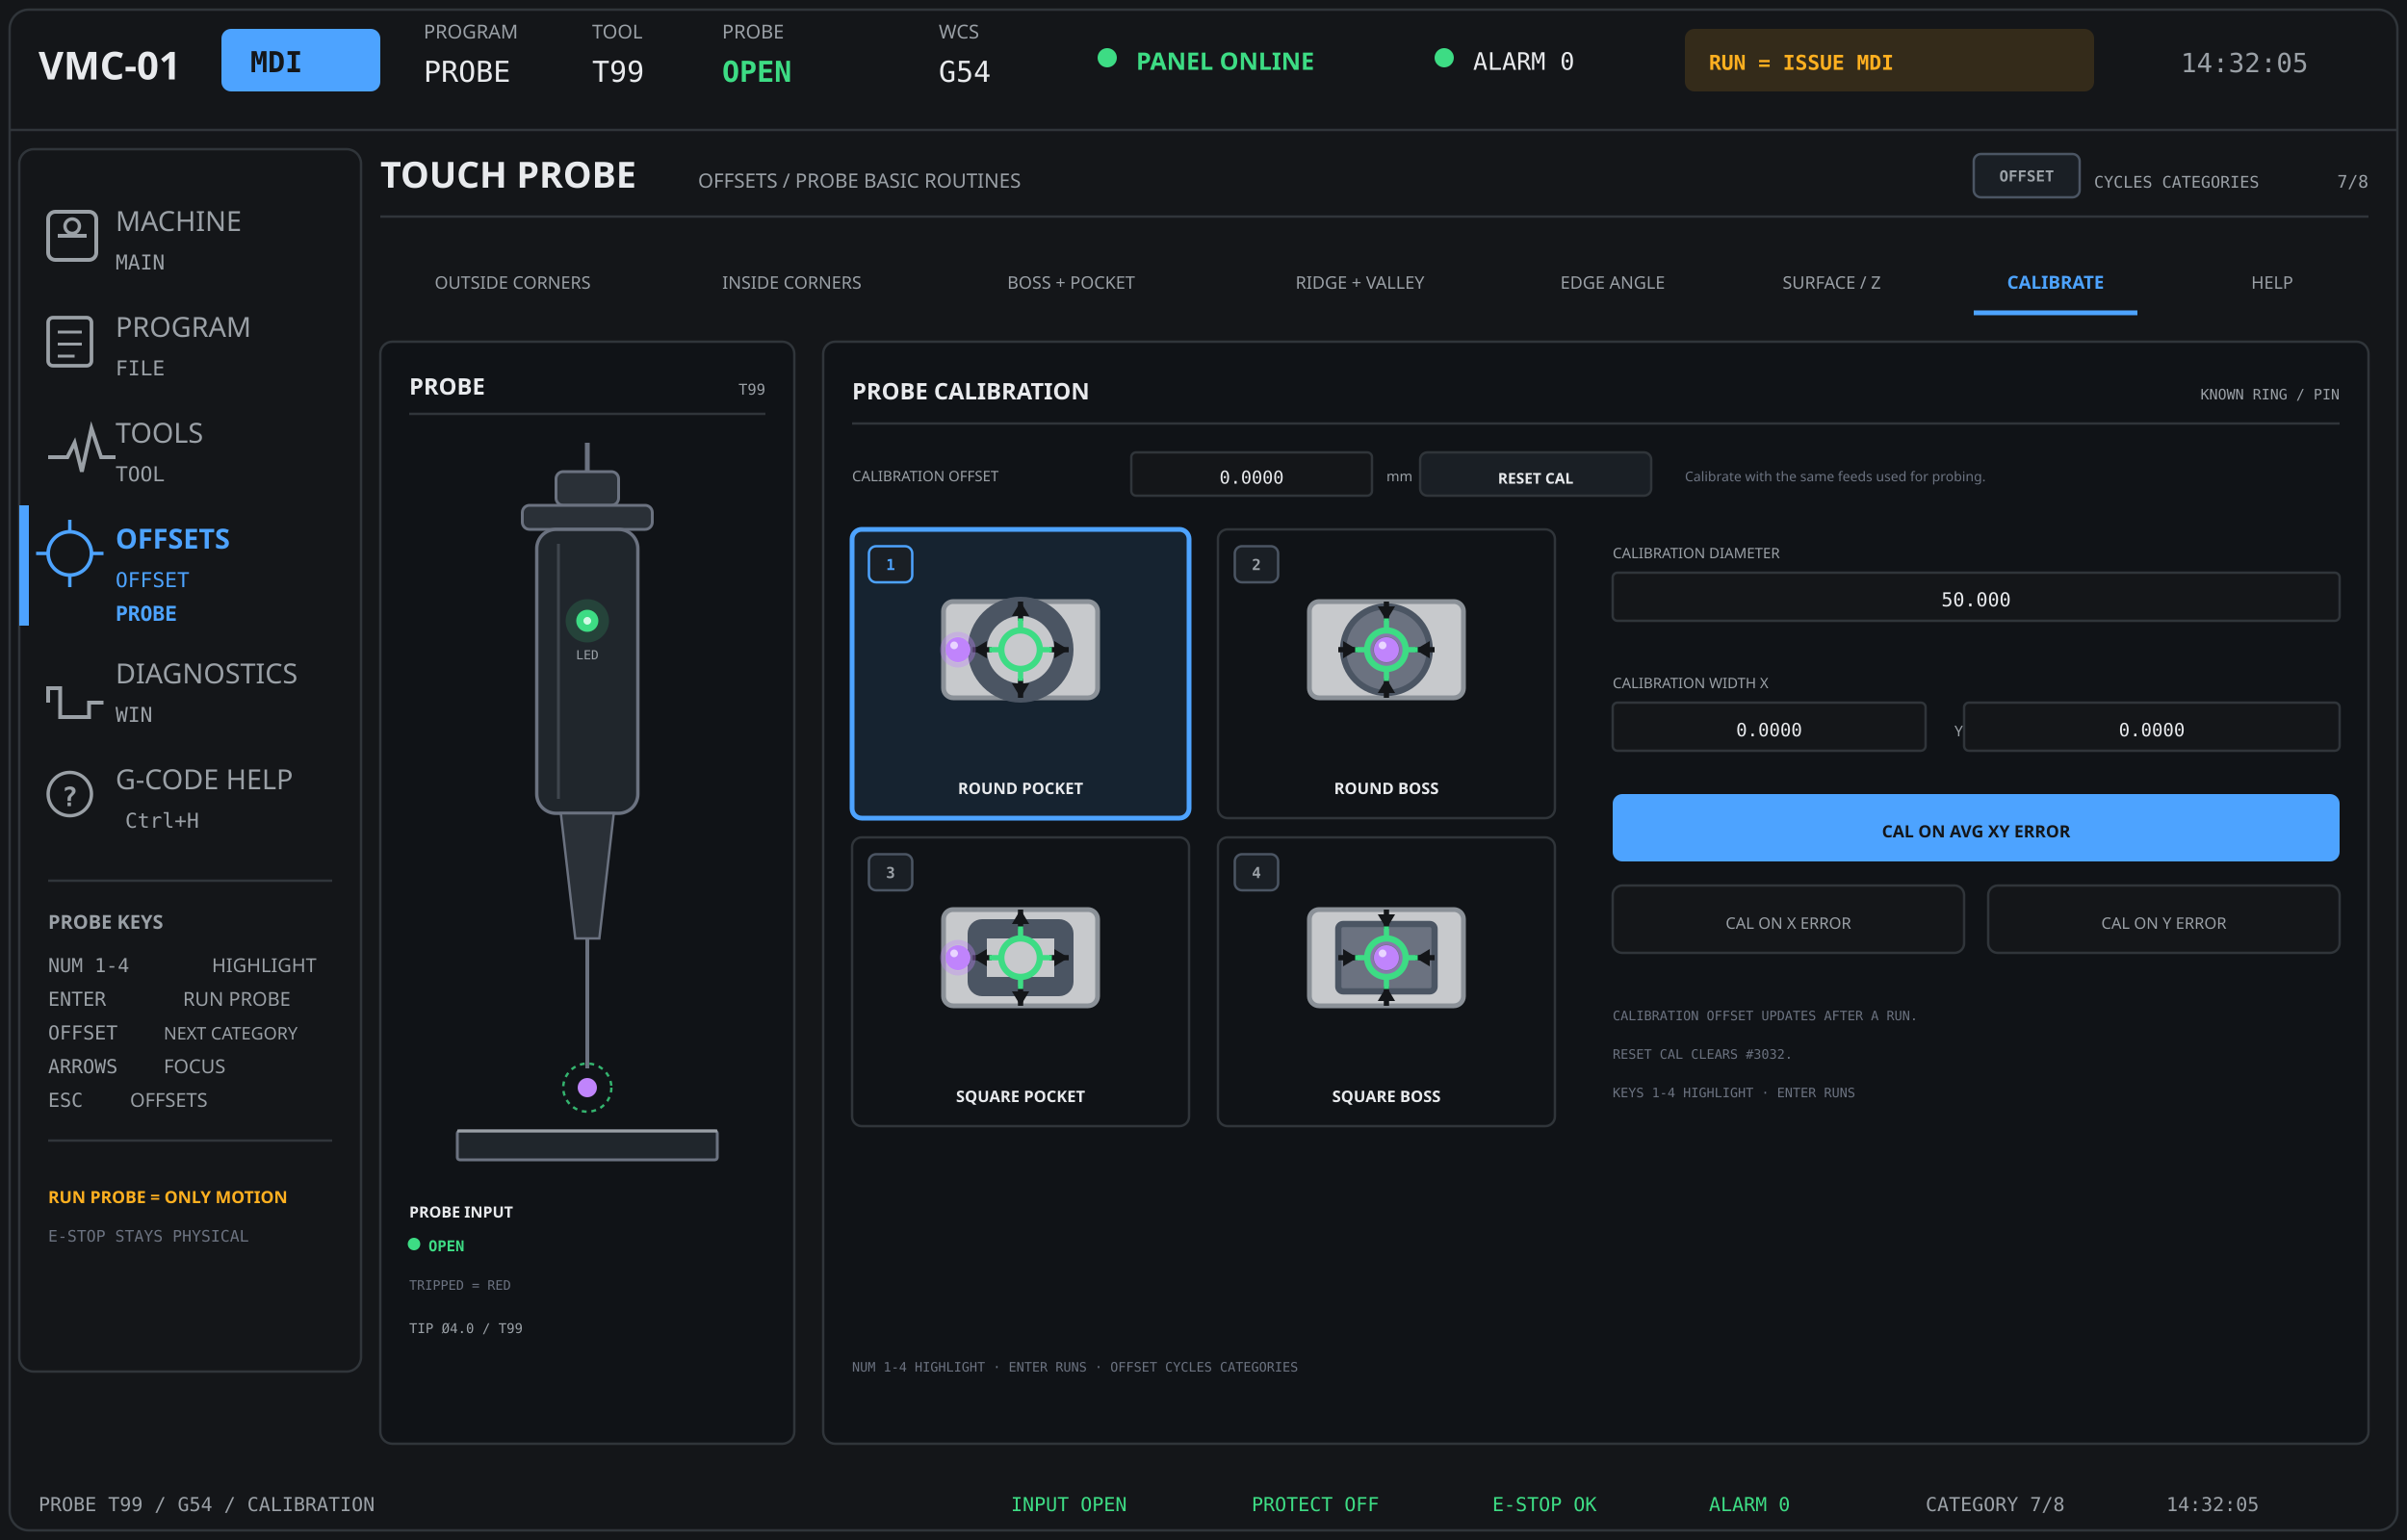
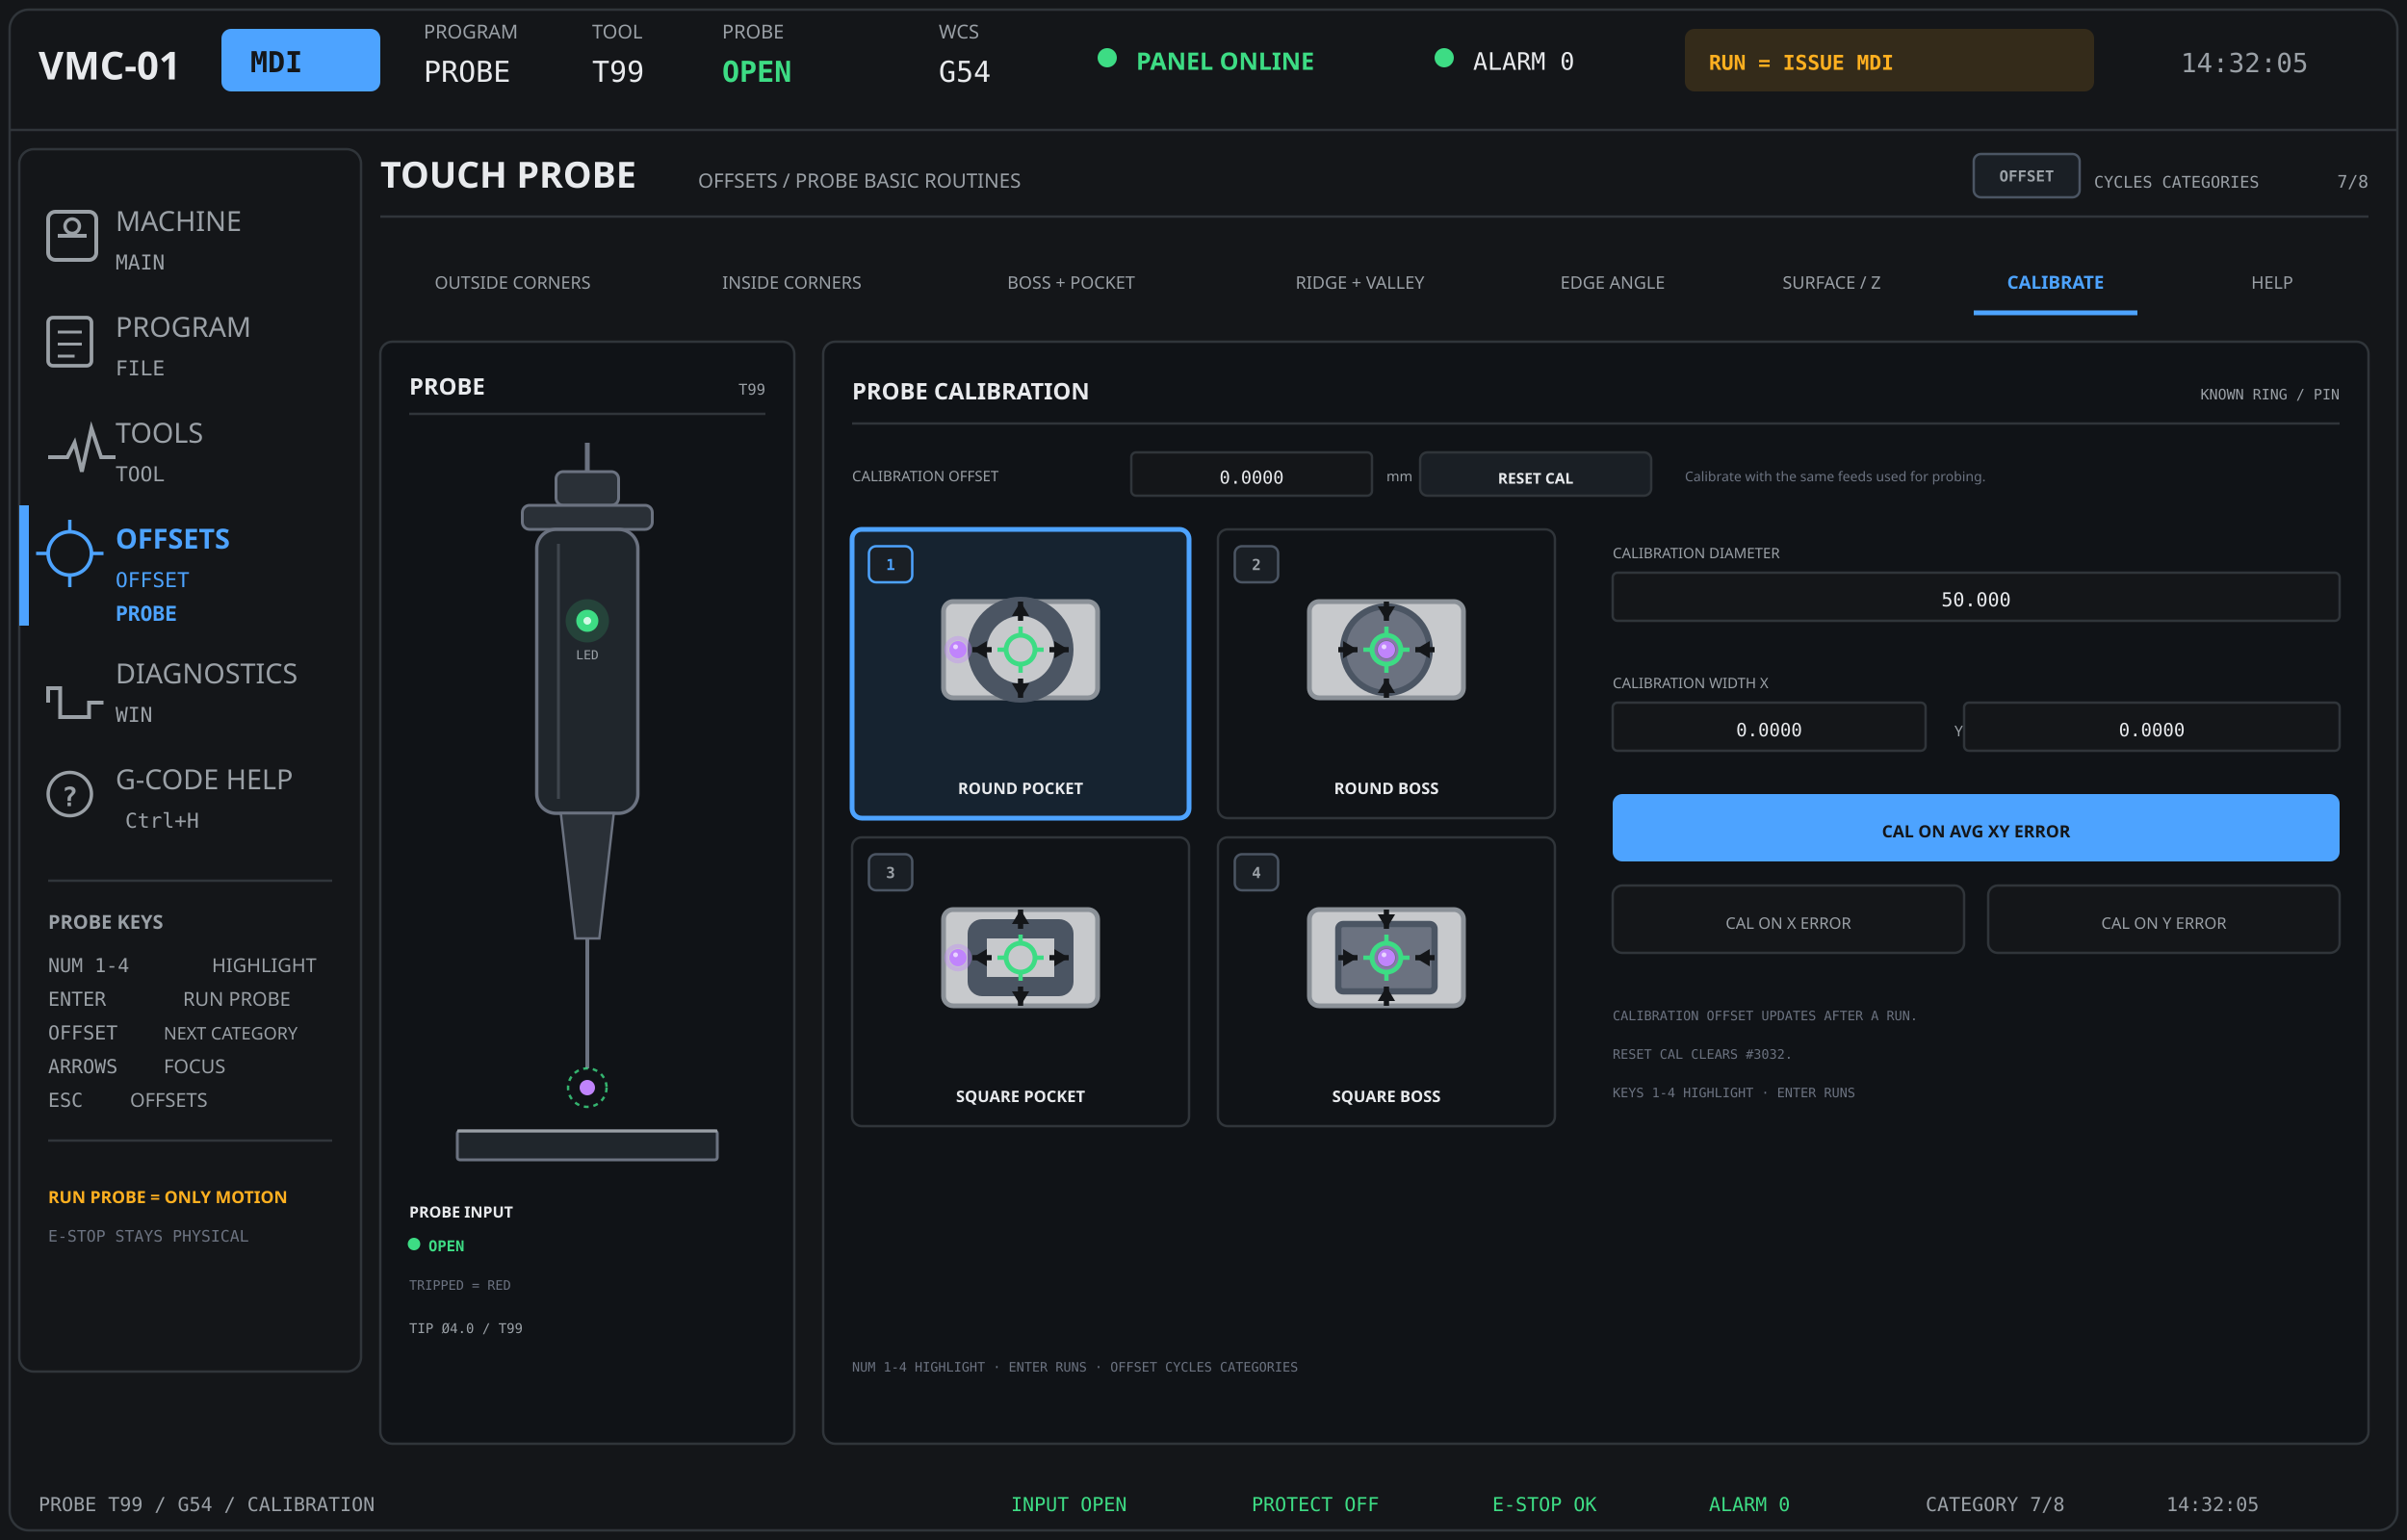
<svg xmlns="http://www.w3.org/2000/svg" viewBox="0 0 1000 640" width="1000" height="640">
  <rect x="0" y="0" width="1000" height="640" rx="0" fill="#141619" stroke="none" stroke-width="1" />
  <rect x="4" y="4" width="992" height="632" rx="8" fill="none" stroke="#30353a" stroke-width="1" />
  <line x1="4" y1="54" x2="996" y2="54" stroke="#30353a" stroke-width="1" />
  <text x="16" y="33" fill="#e8eaed" font-size="16" font-family="sans-serif" font-weight="700" text-anchor="start">VMC-01</text>
  <rect x="92" y="12" width="66" height="26" rx="4" fill="#4da3ff" stroke="none" stroke-width="1" />
  <text x="104" y="30" fill="#141619" font-size="12" font-family="monospace" font-weight="700" text-anchor="start">MDI</text>
  <text x="176" y="16" fill="#9aa0a6" font-size="8" font-family="sans-serif" text-anchor="start">PROGRAM</text>
  <text x="176" y="34" fill="#e8eaed" font-size="12" font-family="monospace" text-anchor="start">PROBE</text>
  <text x="246" y="16" fill="#9aa0a6" font-size="8" font-family="sans-serif" text-anchor="start">TOOL</text>
  <text x="246" y="34" fill="#e8eaed" font-size="12" font-family="monospace" text-anchor="start">T99</text>
  <text x="300" y="16" fill="#9aa0a6" font-size="8" font-family="sans-serif" text-anchor="start">PROBE</text>
  <text x="300" y="34" fill="#3ddc84" font-size="12" font-family="monospace" font-weight="700" text-anchor="start">OPEN</text>
  <text x="390" y="16" fill="#9aa0a6" font-size="8" font-family="sans-serif" text-anchor="start">WCS</text>
  <text x="390" y="34" fill="#e8eaed" font-size="12" font-family="monospace" text-anchor="start">G54</text>
  <circle cx="460" cy="24" r="4" fill="#3ddc84" />
  <text x="472" y="29" fill="#3ddc84" font-size="10" font-family="sans-serif" font-weight="700" text-anchor="start">PANEL ONLINE</text>
  <circle cx="600" cy="24" r="4" fill="#3ddc84" />
  <text x="612" y="29" fill="#e8eaed" font-size="10" font-family="monospace" text-anchor="start">ALARM 0</text>
  <rect x="700" y="12" width="170" height="26" rx="4" fill="#ffb020" stroke="none" stroke-width="0" opacity="0.14" />
  <text x="710" y="29" fill="#ffb020" font-size="8.5" font-family="monospace" font-weight="700" text-anchor="start">RUN = ISSUE MDI</text>
  <text x="906" y="30" fill="#9aa0a6" font-size="11" font-family="monospace" text-anchor="start">14:32:05</text>
  <rect x="8" y="62" width="142" height="508" rx="6" fill="#141619" stroke="#30353a" stroke-width="1" />
  <rect x="20" y="88" width="20" height="20" rx="3" fill="none" stroke="#9aa0a6" stroke-width="1.6" />
  <line x1="24" y1="98" x2="36" y2="98" stroke="#9aa0a6" stroke-width="1.6" />
  <circle cx="30" cy="94" r="3" fill="none" stroke="#9aa0a6" stroke-width="1.4" />
  <text x="48" y="96" fill="#9aa0a6" font-size="11.5" font-family="sans-serif" text-anchor="start">MACHINE</text>
  <text x="48" y="112" fill="#9aa0a6" font-size="8.5" font-family="monospace" text-anchor="start">MAIN</text>
  <rect x="20" y="132" width="18" height="20" rx="2" fill="none" stroke="#9aa0a6" stroke-width="1.5" />
  <line x1="24" y1="138" x2="34" y2="138" stroke="#9aa0a6" stroke-width="1.2" />
  <line x1="24" y1="143" x2="34" y2="143" stroke="#9aa0a6" stroke-width="1.2" />
  <line x1="24" y1="148" x2="31" y2="148" stroke="#9aa0a6" stroke-width="1.2" />
  <text x="48" y="140" fill="#9aa0a6" font-size="11.5" font-family="sans-serif" text-anchor="start">PROGRAM</text>
  <text x="48" y="156" fill="#9aa0a6" font-size="8.5" font-family="monospace" text-anchor="start">FILE</text>
  <path d="M20 190 L28 190 L31 184 L34 196 L38 178 L42 190 L48 190" fill="none" stroke="#9aa0a6" stroke-width="1.6" />
  <text x="48" y="184" fill="#9aa0a6" font-size="11.5" font-family="sans-serif" text-anchor="start">TOOLS</text>
  <text x="48" y="200" fill="#9aa0a6" font-size="8.5" font-family="monospace" text-anchor="start">TOOL</text>
  <rect x="8" y="210" width="4" height="50" rx="0" fill="#4da3ff" stroke="none" stroke-width="0" />
  <circle cx="29" cy="230" r="9" fill="none" stroke="#4da3ff" stroke-width="1.5" />
  <line x1="29" y1="216" x2="29" y2="221" stroke="#4da3ff" stroke-width="1.4" />
  <line x1="29" y1="239" x2="29" y2="244" stroke="#4da3ff" stroke-width="1.4" />
  <line x1="15" y1="230" x2="20" y2="230" stroke="#4da3ff" stroke-width="1.4" />
  <line x1="38" y1="230" x2="43" y2="230" stroke="#4da3ff" stroke-width="1.4" />
  <text x="48" y="228" fill="#4da3ff" font-size="11.5" font-family="sans-serif" font-weight="700" text-anchor="start">OFFSETS</text>
  <text x="48" y="244" fill="#4da3ff" font-size="8.5" font-family="monospace" text-anchor="start">OFFSET</text>
  <text x="48" y="258" fill="#4da3ff" font-size="8.5" font-family="monospace" font-weight="700" text-anchor="start">PROBE</text>
  <path d="M20 292 L20 286 L25 286 L25 298 L37 298 L37 292 L43 292" fill="none" stroke="#9aa0a6" stroke-width="1.6" />
  <text x="48" y="284" fill="#9aa0a6" font-size="11.5" font-family="sans-serif" text-anchor="start">DIAGNOSTICS</text>
  <text x="48" y="300" fill="#9aa0a6" font-size="8.5" font-family="monospace" text-anchor="start">WIN</text>
  <circle cx="29" cy="330" r="9" fill="none" stroke="#9aa0a6" stroke-width="1.4" />
  <text x="29" y="335" fill="#9aa0a6" font-size="11" font-family="monospace" font-weight="700" text-anchor="middle">?</text>
  <text x="48" y="328" fill="#9aa0a6" font-size="11.5" font-family="sans-serif" text-anchor="start">G-CODE HELP</text>
  <text x="52" y="344" fill="#9aa0a6" font-size="8.5" font-family="monospace" text-anchor="start">Ctrl+H</text>
  <line x1="20" y1="366" x2="138" y2="366" stroke="#30353a" stroke-width="1" />
  <text x="20" y="386" fill="#9aa0a6" font-size="8" font-family="sans-serif" font-weight="700" text-anchor="start">PROBE KEYS</text>
  <text x="20" y="404" fill="#9aa0a6" font-size="8" font-family="monospace" text-anchor="start">NUM 1-4</text>
  <text x="88" y="404" fill="#9aa0a6" font-size="8" font-family="sans-serif" text-anchor="start">HIGHLIGHT</text>
  <text x="20" y="418" fill="#9aa0a6" font-size="8" font-family="monospace" text-anchor="start">ENTER</text>
  <text x="76" y="418" fill="#9aa0a6" font-size="8" font-family="sans-serif" text-anchor="start">RUN PROBE</text>
  <text x="20" y="432" fill="#9aa0a6" font-size="8" font-family="monospace" text-anchor="start">OFFSET</text>
  <text x="68" y="432" fill="#9aa0a6" font-size="7.2" font-family="sans-serif" text-anchor="start">NEXT CATEGORY</text>
  <text x="20" y="446" fill="#9aa0a6" font-size="8" font-family="monospace" text-anchor="start">ARROWS</text>
  <text x="68" y="446" fill="#9aa0a6" font-size="8" font-family="sans-serif" text-anchor="start">FOCUS</text>
  <text x="20" y="460" fill="#9aa0a6" font-size="8" font-family="monospace" text-anchor="start">ESC</text>
  <text x="54" y="460" fill="#9aa0a6" font-size="8" font-family="sans-serif" text-anchor="start">OFFSETS</text>
  <line x1="20" y1="474" x2="138" y2="474" stroke="#30353a" stroke-width="1" />
  <text x="20" y="500" fill="#ffb020" font-size="7.0" font-family="sans-serif" font-weight="700" text-anchor="start">RUN PROBE = ONLY MOTION</text>
  <text x="20" y="516" fill="#6b7280" font-size="6.6" font-family="monospace" text-anchor="start">E-STOP STAYS PHYSICAL</text>
  <text x="158" y="78" fill="#e8eaed" font-size="15" font-family="sans-serif" font-weight="700" text-anchor="start">TOUCH PROBE</text>
  <text x="290" y="78" fill="#9aa0a6" font-size="8.2" font-family="sans-serif" text-anchor="start">OFFSETS / PROBE BASIC ROUTINES</text>
  <rect x="820" y="64" width="44" height="18" rx="3" fill="#1a1f25" stroke="#4b5563" stroke-width="1" />
  <text x="842.0" y="75.4" fill="#9aa0a6" font-size="6.3" font-family="monospace" font-weight="700" text-anchor="middle">OFFSET</text>
  <text x="870" y="78" fill="#9aa0a6" font-size="6.7" font-family="monospace" text-anchor="start">CYCLES CATEGORIES</text>
  <text x="984" y="78" fill="#9aa0a6" font-size="7.2" font-family="monospace" text-anchor="end">7/8</text>
  <line x1="158" y1="90" x2="984" y2="90" stroke="#30353a" stroke-width="1" />
  <text x="213.0" y="120" fill="#9aa0a6" font-size="7.2" font-family="sans-serif" text-anchor="middle">OUTSIDE CORNERS</text>
  <text x="329.0" y="120" fill="#9aa0a6" font-size="7.2" font-family="sans-serif" text-anchor="middle">INSIDE CORNERS</text>
  <text x="445.0" y="120" fill="#9aa0a6" font-size="7.2" font-family="sans-serif" text-anchor="middle">BOSS + POCKET</text>
  <text x="565.0" y="120" fill="#9aa0a6" font-size="7.2" font-family="sans-serif" text-anchor="middle">RIDGE + VALLEY</text>
  <text x="670.0" y="120" fill="#9aa0a6" font-size="7.2" font-family="sans-serif" text-anchor="middle">EDGE ANGLE</text>
  <text x="761.0" y="120" fill="#9aa0a6" font-size="7.2" font-family="sans-serif" text-anchor="middle">SURFACE / Z</text>
  <text x="854.0" y="120" fill="#4da3ff" font-size="7.5" font-family="sans-serif" font-weight="700" text-anchor="middle">CALIBRATE</text>
  <line x1="820" y1="130" x2="888" y2="130" stroke="#4da3ff" stroke-width="2" />
  <text x="944.0" y="120" fill="#9aa0a6" font-size="7.2" font-family="sans-serif" text-anchor="middle">HELP</text>
  <rect x="158" y="142" width="172" height="458" rx="5" fill="#101317" stroke="#30353a" stroke-width="1" />
  <text x="170" y="164" fill="#e8eaed" font-size="9.5" font-family="sans-serif" font-weight="700" text-anchor="start">PROBE</text>
  <text x="318" y="164" fill="#9aa0a6" font-size="6.2" font-family="monospace" text-anchor="end">T99</text>
  <line x1="170" y1="172" x2="318" y2="172" stroke="#30353a" stroke-width="1" />
  <line x1="244" y1="184" x2="244" y2="196" stroke="#6b7280" stroke-width="2" />
  <rect x="231" y="196" width="26" height="14" rx="3" fill="#2a3037" stroke="#6b7280" stroke-width="1.2" />
  <rect x="217" y="210" width="54" height="10" rx="3" fill="#2a3037" stroke="#6b7280" stroke-width="1.2" />
  <rect x="223" y="220" width="42" height="118" rx="8" fill="#20262c" stroke="#6b7280" stroke-width="1.4" />
  <line x1="232" y1="226" x2="232" y2="332" stroke="#3f464e" stroke-width="1.2" />
  <circle cx="244" cy="258" r="9" fill="#3ddc84" opacity="0.16" />
  <circle cx="244" cy="258" r="4.6" fill="#3ddc84" />
  <circle cx="244" cy="258" r="1.6" fill="#d1fae5" />
  <text x="244" y="274" fill="#9aa0a6" font-size="5.2" font-family="monospace" text-anchor="middle">LED</text>
  <path d="M233 338 L255 338 L249 390 L239 390 Z" fill="#2a3037" stroke="#6b7280" stroke-width="1" />
  <line x1="244" y1="390" x2="244" y2="444" stroke="#6b7280" stroke-width="1.6" />
-   <circle cx="244" cy="452" r="4" fill="#c084fc" />
-   <circle cx="244" cy="452" r="10" fill="none" stroke="#3ddc84" stroke-width="1" stroke-dasharray="2 2" opacity="0.8" />
+   <circle cx="244" cy="452" r="3.2" fill="#c084fc" />
+   <circle cx="244" cy="452" r="8" fill="none" stroke="#3ddc84" stroke-width="1" stroke-dasharray="2 2" opacity="0.8" />
  <rect x="190" y="470" width="108" height="12" rx="1" fill="#20262c" stroke="#6b7280" stroke-width="1.2" />
  <line x1="190" y1="470" x2="298" y2="470" stroke="#9aa0a6" stroke-width="1.2" />
  <text x="170" y="506" fill="#e8eaed" font-size="6.4" font-family="sans-serif" font-weight="700" text-anchor="start">PROBE INPUT</text>
  <circle cx="172" cy="517" r="2.6" fill="#3ddc84" />
  <text x="178" y="520" fill="#3ddc84" font-size="6.2" font-family="monospace" font-weight="700" text-anchor="start">OPEN</text>
  <text x="170" y="536" fill="#6b7280" font-size="5.4" font-family="monospace" text-anchor="start">TRIPPED = RED</text>
  <text x="170" y="554" fill="#9aa0a6" font-size="5.6" font-family="monospace" text-anchor="start">TIP Ø4.0 / T99</text>
  <rect x="342" y="142" width="642" height="458" rx="5" fill="#101317" stroke="#30353a" stroke-width="1" />
  <text x="354" y="166" fill="#e8eaed" font-size="9.5" font-family="sans-serif" font-weight="700" text-anchor="start">PROBE CALIBRATION</text>
  <text x="972" y="166" fill="#9aa0a6" font-size="6.0" font-family="monospace" text-anchor="end">KNOWN RING / PIN</text>
  <line x1="354" y1="176" x2="972" y2="176" stroke="#30353a" stroke-width="1" />
  <text x="354" y="200" fill="#9aa0a6" font-size="6.0" font-family="sans-serif" text-anchor="start">CALIBRATION OFFSET</text>
  <rect x="470" y="188" width="100" height="18" rx="2" fill="#141619" stroke="#30353a" stroke-width="1" />
  <text x="520" y="201" fill="#e8eaed" font-size="7.4" font-family="monospace" text-anchor="middle">0.0000</text>
  <text x="576" y="200" fill="#9aa0a6" font-size="5.8" font-family="sans-serif" text-anchor="start">mm</text>
  <rect x="590" y="188" width="96" height="18" rx="3" fill="#1a1f25" stroke="#30353a" stroke-width="1" />
  <text x="638" y="201" fill="#e8eaed" font-size="6.2" font-family="sans-serif" font-weight="700" text-anchor="middle">RESET CAL</text>
  <text x="700" y="200" fill="#6b7280" font-size="5.6" font-family="sans-serif" text-anchor="start">Calibrate with the same feeds used for probing.</text>
  <rect x="354" y="220" width="140" height="120" rx="4" fill="#4da3ff" stroke="none" stroke-width="0" opacity="0.11" />
  <rect x="354" y="220" width="140" height="120" rx="4" fill="none" stroke="#4da3ff" stroke-width="2" />
  <rect x="506" y="220" width="140" height="120" rx="4" fill="#101317" stroke="#30353a" stroke-width="1" />
  <rect x="354" y="348" width="140" height="120" rx="4" fill="#101317" stroke="#30353a" stroke-width="1" />
  <rect x="506" y="348" width="140" height="120" rx="4" fill="#101317" stroke="#30353a" stroke-width="1" />
  <text x="424" y="330" fill="#e8eaed" font-size="6.6" font-family="sans-serif" font-weight="700" text-anchor="middle">ROUND POCKET</text>
  <text x="576" y="330" fill="#e8eaed" font-size="6.6" font-family="sans-serif" font-weight="700" text-anchor="middle">ROUND BOSS</text>
  <text x="424" y="458" fill="#e8eaed" font-size="6.6" font-family="sans-serif" font-weight="700" text-anchor="middle">SQUARE POCKET</text>
  <text x="576" y="458" fill="#e8eaed" font-size="6.6" font-family="sans-serif" font-weight="700" text-anchor="middle">SQUARE BOSS</text>
  <rect x="361" y="227" width="18" height="15" rx="3" fill="#1a1f25" stroke="#4da3ff" stroke-width="1" />
  <text x="370.0" y="236.9" fill="#4da3ff" font-size="6.3" font-family="monospace" font-weight="700" text-anchor="middle">1</text>
  <rect x="513" y="227" width="18" height="15" rx="3" fill="#1a1f25" stroke="#4b5563" stroke-width="1" />
  <text x="522.0" y="236.9" fill="#9aa0a6" font-size="6.3" font-family="monospace" font-weight="700" text-anchor="middle">2</text>
  <rect x="361" y="355" width="18" height="15" rx="3" fill="#1a1f25" stroke="#4b5563" stroke-width="1" />
  <text x="370.0" y="364.9" fill="#9aa0a6" font-size="6.3" font-family="monospace" font-weight="700" text-anchor="middle">3</text>
  <rect x="513" y="355" width="18" height="15" rx="3" fill="#1a1f25" stroke="#4b5563" stroke-width="1" />
  <text x="522.0" y="364.9" fill="#9aa0a6" font-size="6.3" font-family="monospace" font-weight="700" text-anchor="middle">4</text>
  <g transform="translate(390,248) scale(2.0)">
    <rect x="1" y="1" width="32" height="20" rx="2" fill="#c7c9cc" stroke="#8b9198" stroke-width="1" />
    <circle cx="17" cy="11" r="9" fill="#c7c9cc" stroke="none" stroke-width="1" />
    <circle cx="17" cy="11" r="9" fill="none" stroke="#4b5563" stroke-width="4" />
    <line x1="17" y1="5" x2="17" y2="1" stroke="#141619" stroke-width="1.1" />
    <polygon points="17,1 15.2,4 18.8,4" fill="#141619" />
    <line x1="17" y1="17" x2="17" y2="21" stroke="#141619" stroke-width="1.1" />
    <polygon points="17,21 15.2,18 18.8,18" fill="#141619" />
    <line x1="11" y1="11" x2="7" y2="11" stroke="#141619" stroke-width="1.1" />
    <polygon points="7,11 10,9.2 10,12.8" fill="#141619" />
    <line x1="23" y1="11" x2="27" y2="11" stroke="#141619" stroke-width="1.1" />
    <polygon points="27,11 24,9.2 24,12.8" fill="#141619" />
-     <circle cx="4" cy="11" r="3.2" fill="none" stroke="#c084fc" stroke-width="1" opacity="0.35" />
-     <circle cx="4" cy="11" r="2.6" fill="#c084fc" />
-     <circle cx="3.2" cy="10.1" r="0.8" fill="#e9d5ff" />
-     <circle cx="17" cy="11" r="4.0" fill="none" stroke="#3ddc84" stroke-width="1.3" />
-     <line x1="17" y1="7.0" x2="17" y2="4.5" stroke="#3ddc84" stroke-width="1.1" />
-     <line x1="17" y1="15.0" x2="17" y2="17.5" stroke="#3ddc84" stroke-width="1.1" />
-     <line x1="13.0" y1="11" x2="10.5" y2="11" stroke="#3ddc84" stroke-width="1.1" />
-     <line x1="21.0" y1="11" x2="23.5" y2="11" stroke="#3ddc84" stroke-width="1.1" />
+     <circle cx="4" cy="11" r="2.4" fill="none" stroke="#c084fc" stroke-width="0.9" opacity="0.35" />
+     <circle cx="4" cy="11" r="1.8" fill="#c084fc" />
+     <circle cx="3.5" cy="10.4" r="0.5" fill="#e9d5ff" />
+     <circle cx="17" cy="11" r="3.0" fill="none" stroke="#3ddc84" stroke-width="1.0" />
+     <line x1="17" y1="8.0" x2="17" y2="6.2" stroke="#3ddc84" stroke-width="0.9" />
+     <line x1="17" y1="14.0" x2="17" y2="15.8" stroke="#3ddc84" stroke-width="0.9" />
+     <line x1="14.0" y1="11" x2="12.2" y2="11" stroke="#3ddc84" stroke-width="0.9" />
+     <line x1="20.0" y1="11" x2="21.8" y2="11" stroke="#3ddc84" stroke-width="0.9" />
  </g>
  <g transform="translate(542,248) scale(2.0)">
    <rect x="1" y="1" width="32" height="20" rx="2" fill="#c7c9cc" stroke="#8b9198" stroke-width="1" />
    <circle cx="17" cy="11" r="9" fill="#6b7280" stroke="#4b5563" stroke-width="1.3" />
    <line x1="17" y1="1" x2="17" y2="5" stroke="#141619" stroke-width="1.1" />
    <polygon points="17,5 15.2,2 18.8,2" fill="#141619" />
    <line x1="17" y1="21" x2="17" y2="17" stroke="#141619" stroke-width="1.1" />
    <polygon points="17,17 15.2,20 18.8,20" fill="#141619" />
    <line x1="7" y1="11" x2="11" y2="11" stroke="#141619" stroke-width="1.1" />
    <polygon points="11,11 8,9.2 8,12.8" fill="#141619" />
    <line x1="27" y1="11" x2="23" y2="11" stroke="#141619" stroke-width="1.1" />
    <polygon points="23,11 26,9.2 26,12.8" fill="#141619" />
-     <circle cx="17" cy="11" r="3.2" fill="none" stroke="#c084fc" stroke-width="1" opacity="0.35" />
-     <circle cx="17" cy="11" r="2.6" fill="#c084fc" />
-     <circle cx="16.2" cy="10.1" r="0.8" fill="#e9d5ff" />
-     <circle cx="17" cy="11" r="4.0" fill="none" stroke="#3ddc84" stroke-width="1.3" />
-     <line x1="17" y1="7.0" x2="17" y2="4.5" stroke="#3ddc84" stroke-width="1.1" />
-     <line x1="17" y1="15.0" x2="17" y2="17.5" stroke="#3ddc84" stroke-width="1.1" />
-     <line x1="13.0" y1="11" x2="10.5" y2="11" stroke="#3ddc84" stroke-width="1.1" />
-     <line x1="21.0" y1="11" x2="23.5" y2="11" stroke="#3ddc84" stroke-width="1.1" />
+     <circle cx="17" cy="11" r="2.4" fill="none" stroke="#c084fc" stroke-width="0.9" opacity="0.35" />
+     <circle cx="17" cy="11" r="1.8" fill="#c084fc" />
+     <circle cx="16.5" cy="10.4" r="0.5" fill="#e9d5ff" />
+     <circle cx="17" cy="11" r="3.0" fill="none" stroke="#3ddc84" stroke-width="1.0" />
+     <line x1="17" y1="8.0" x2="17" y2="6.2" stroke="#3ddc84" stroke-width="0.9" />
+     <line x1="17" y1="14.0" x2="17" y2="15.8" stroke="#3ddc84" stroke-width="0.9" />
+     <line x1="14.0" y1="11" x2="12.2" y2="11" stroke="#3ddc84" stroke-width="0.9" />
+     <line x1="20.0" y1="11" x2="21.8" y2="11" stroke="#3ddc84" stroke-width="0.9" />
  </g>
  <g transform="translate(390,376) scale(2.0)">
    <rect x="1" y="1" width="32" height="20" rx="2" fill="#c7c9cc" stroke="#8b9198" stroke-width="1" />
    <rect x="7" y="4" width="20" height="14" rx="0" fill="#c7c9cc" stroke="none" stroke-width="1" />
    <rect x="8" y="5" width="18" height="12" rx="1" fill="none" stroke="#4b5563" stroke-width="4" />
    <line x1="17" y1="5" x2="17" y2="1" stroke="#141619" stroke-width="1.1" />
    <polygon points="17,1 15.2,4 18.8,4" fill="#141619" />
    <line x1="17" y1="17" x2="17" y2="21" stroke="#141619" stroke-width="1.1" />
    <polygon points="17,21 15.2,18 18.8,18" fill="#141619" />
    <line x1="11" y1="11" x2="7" y2="11" stroke="#141619" stroke-width="1.1" />
    <polygon points="7,11 10,9.2 10,12.8" fill="#141619" />
    <line x1="23" y1="11" x2="27" y2="11" stroke="#141619" stroke-width="1.1" />
    <polygon points="27,11 24,9.2 24,12.8" fill="#141619" />
-     <circle cx="4" cy="11" r="3.2" fill="none" stroke="#c084fc" stroke-width="1" opacity="0.35" />
-     <circle cx="4" cy="11" r="2.6" fill="#c084fc" />
-     <circle cx="3.2" cy="10.1" r="0.8" fill="#e9d5ff" />
-     <circle cx="17" cy="11" r="4.0" fill="none" stroke="#3ddc84" stroke-width="1.3" />
-     <line x1="17" y1="7.0" x2="17" y2="4.5" stroke="#3ddc84" stroke-width="1.1" />
-     <line x1="17" y1="15.0" x2="17" y2="17.5" stroke="#3ddc84" stroke-width="1.1" />
-     <line x1="13.0" y1="11" x2="10.5" y2="11" stroke="#3ddc84" stroke-width="1.1" />
-     <line x1="21.0" y1="11" x2="23.5" y2="11" stroke="#3ddc84" stroke-width="1.1" />
+     <circle cx="4" cy="11" r="2.4" fill="none" stroke="#c084fc" stroke-width="0.9" opacity="0.35" />
+     <circle cx="4" cy="11" r="1.8" fill="#c084fc" />
+     <circle cx="3.5" cy="10.4" r="0.5" fill="#e9d5ff" />
+     <circle cx="17" cy="11" r="3.0" fill="none" stroke="#3ddc84" stroke-width="1.0" />
+     <line x1="17" y1="8.0" x2="17" y2="6.2" stroke="#3ddc84" stroke-width="0.9" />
+     <line x1="17" y1="14.0" x2="17" y2="15.8" stroke="#3ddc84" stroke-width="0.9" />
+     <line x1="14.0" y1="11" x2="12.2" y2="11" stroke="#3ddc84" stroke-width="0.9" />
+     <line x1="20.0" y1="11" x2="21.8" y2="11" stroke="#3ddc84" stroke-width="0.9" />
  </g>
  <g transform="translate(542,376) scale(2.0)">
    <rect x="1" y="1" width="32" height="20" rx="2" fill="#c7c9cc" stroke="#8b9198" stroke-width="1" />
    <rect x="7" y="4" width="20" height="14" rx="1" fill="#6b7280" stroke="#4b5563" stroke-width="1.3" />
    <line x1="17" y1="1" x2="17" y2="5" stroke="#141619" stroke-width="1.1" />
    <polygon points="17,5 15.2,2 18.8,2" fill="#141619" />
    <line x1="17" y1="21" x2="17" y2="17" stroke="#141619" stroke-width="1.1" />
    <polygon points="17,17 15.2,20 18.8,20" fill="#141619" />
    <line x1="7" y1="11" x2="11" y2="11" stroke="#141619" stroke-width="1.1" />
    <polygon points="11,11 8,9.2 8,12.8" fill="#141619" />
    <line x1="27" y1="11" x2="23" y2="11" stroke="#141619" stroke-width="1.1" />
    <polygon points="23,11 26,9.2 26,12.8" fill="#141619" />
-     <circle cx="17" cy="11" r="3.2" fill="none" stroke="#c084fc" stroke-width="1" opacity="0.35" />
-     <circle cx="17" cy="11" r="2.6" fill="#c084fc" />
-     <circle cx="16.2" cy="10.1" r="0.8" fill="#e9d5ff" />
-     <circle cx="17" cy="11" r="4.0" fill="none" stroke="#3ddc84" stroke-width="1.3" />
-     <line x1="17" y1="7.0" x2="17" y2="4.5" stroke="#3ddc84" stroke-width="1.1" />
-     <line x1="17" y1="15.0" x2="17" y2="17.5" stroke="#3ddc84" stroke-width="1.1" />
-     <line x1="13.0" y1="11" x2="10.5" y2="11" stroke="#3ddc84" stroke-width="1.1" />
-     <line x1="21.0" y1="11" x2="23.5" y2="11" stroke="#3ddc84" stroke-width="1.1" />
+     <circle cx="17" cy="11" r="2.4" fill="none" stroke="#c084fc" stroke-width="0.9" opacity="0.35" />
+     <circle cx="17" cy="11" r="1.8" fill="#c084fc" />
+     <circle cx="16.5" cy="10.4" r="0.5" fill="#e9d5ff" />
+     <circle cx="17" cy="11" r="3.0" fill="none" stroke="#3ddc84" stroke-width="1.0" />
+     <line x1="17" y1="8.0" x2="17" y2="6.2" stroke="#3ddc84" stroke-width="0.9" />
+     <line x1="17" y1="14.0" x2="17" y2="15.8" stroke="#3ddc84" stroke-width="0.9" />
+     <line x1="14.0" y1="11" x2="12.2" y2="11" stroke="#3ddc84" stroke-width="0.9" />
+     <line x1="20.0" y1="11" x2="21.8" y2="11" stroke="#3ddc84" stroke-width="0.9" />
  </g>
  <text x="670" y="232" fill="#9aa0a6" font-size="6.0" font-family="sans-serif" text-anchor="start">CALIBRATION DIAMETER</text>
  <rect x="670" y="238" width="302" height="20" rx="2" fill="#141619" stroke="#30353a" stroke-width="1" />
  <text x="821" y="252" fill="#e8eaed" font-size="8.0" font-family="monospace" text-anchor="middle">50.000</text>
  <text x="670" y="286" fill="#9aa0a6" font-size="6.0" font-family="sans-serif" text-anchor="start">CALIBRATION WIDTH X</text>
  <rect x="670" y="292" width="130" height="20" rx="2" fill="#141619" stroke="#30353a" stroke-width="1" />
  <text x="735" y="306" fill="#e8eaed" font-size="7.6" font-family="monospace" text-anchor="middle">0.0000</text>
  <text x="812" y="306" fill="#9aa0a6" font-size="6.2" font-family="sans-serif" text-anchor="start">Y</text>
  <rect x="816" y="292" width="156" height="20" rx="2" fill="#141619" stroke="#30353a" stroke-width="1" />
  <text x="894" y="306" fill="#e8eaed" font-size="7.6" font-family="monospace" text-anchor="middle">0.0000</text>
  <rect x="670" y="330" width="302" height="28" rx="4" fill="#4da3ff" stroke="none" stroke-width="1" />
  <text x="821" y="348" fill="#141619" font-size="7.0" font-family="sans-serif" font-weight="700" text-anchor="middle">CAL ON AVG XY ERROR</text>
  <rect x="670" y="368" width="146" height="28" rx="4" fill="#141619" stroke="#30353a" stroke-width="1" />
  <text x="743" y="386" fill="#9aa0a6" font-size="6.6" font-family="sans-serif" text-anchor="middle">CAL ON X ERROR</text>
  <rect x="826" y="368" width="146" height="28" rx="4" fill="#141619" stroke="#30353a" stroke-width="1" />
  <text x="899" y="386" fill="#9aa0a6" font-size="6.6" font-family="sans-serif" text-anchor="middle">CAL ON Y ERROR</text>
  <text x="670" y="424" fill="#6b7280" font-size="5.4" font-family="monospace" text-anchor="start">CALIBRATION OFFSET UPDATES AFTER A RUN.</text>
  <text x="670" y="440" fill="#6b7280" font-size="5.4" font-family="monospace" text-anchor="start">RESET CAL CLEARS #3032.</text>
  <text x="670" y="456" fill="#6b7280" font-size="5.4" font-family="monospace" text-anchor="start">KEYS 1-4 HIGHLIGHT · ENTER RUNS</text>
  <text x="354" y="570" fill="#6b7280" font-size="5.4" font-family="monospace" text-anchor="start">NUM 1-4 HIGHLIGHT  ·  ENTER RUNS  ·  OFFSET CYCLES CATEGORIES</text>
  <text x="16" y="628" fill="#9aa0a6" font-size="8" font-family="monospace" text-anchor="start">PROBE T99 / G54 / CALIBRATION</text>
  <text x="420" y="628" fill="#3ddc84" font-size="8" font-family="monospace" text-anchor="start">INPUT OPEN</text>
  <text x="520" y="628" fill="#3ddc84" font-size="8" font-family="monospace" text-anchor="start">PROTECT OFF</text>
  <text x="620" y="628" fill="#3ddc84" font-size="8" font-family="monospace" text-anchor="start">E-STOP OK</text>
  <text x="710" y="628" fill="#3ddc84" font-size="8" font-family="monospace" text-anchor="start">ALARM 0</text>
  <text x="800" y="628" fill="#9aa0a6" font-size="8" font-family="monospace" text-anchor="start">CATEGORY 7/8</text>
  <text x="900" y="628" fill="#9aa0a6" font-size="8" font-family="monospace" text-anchor="start">14:32:05</text>
</svg>
